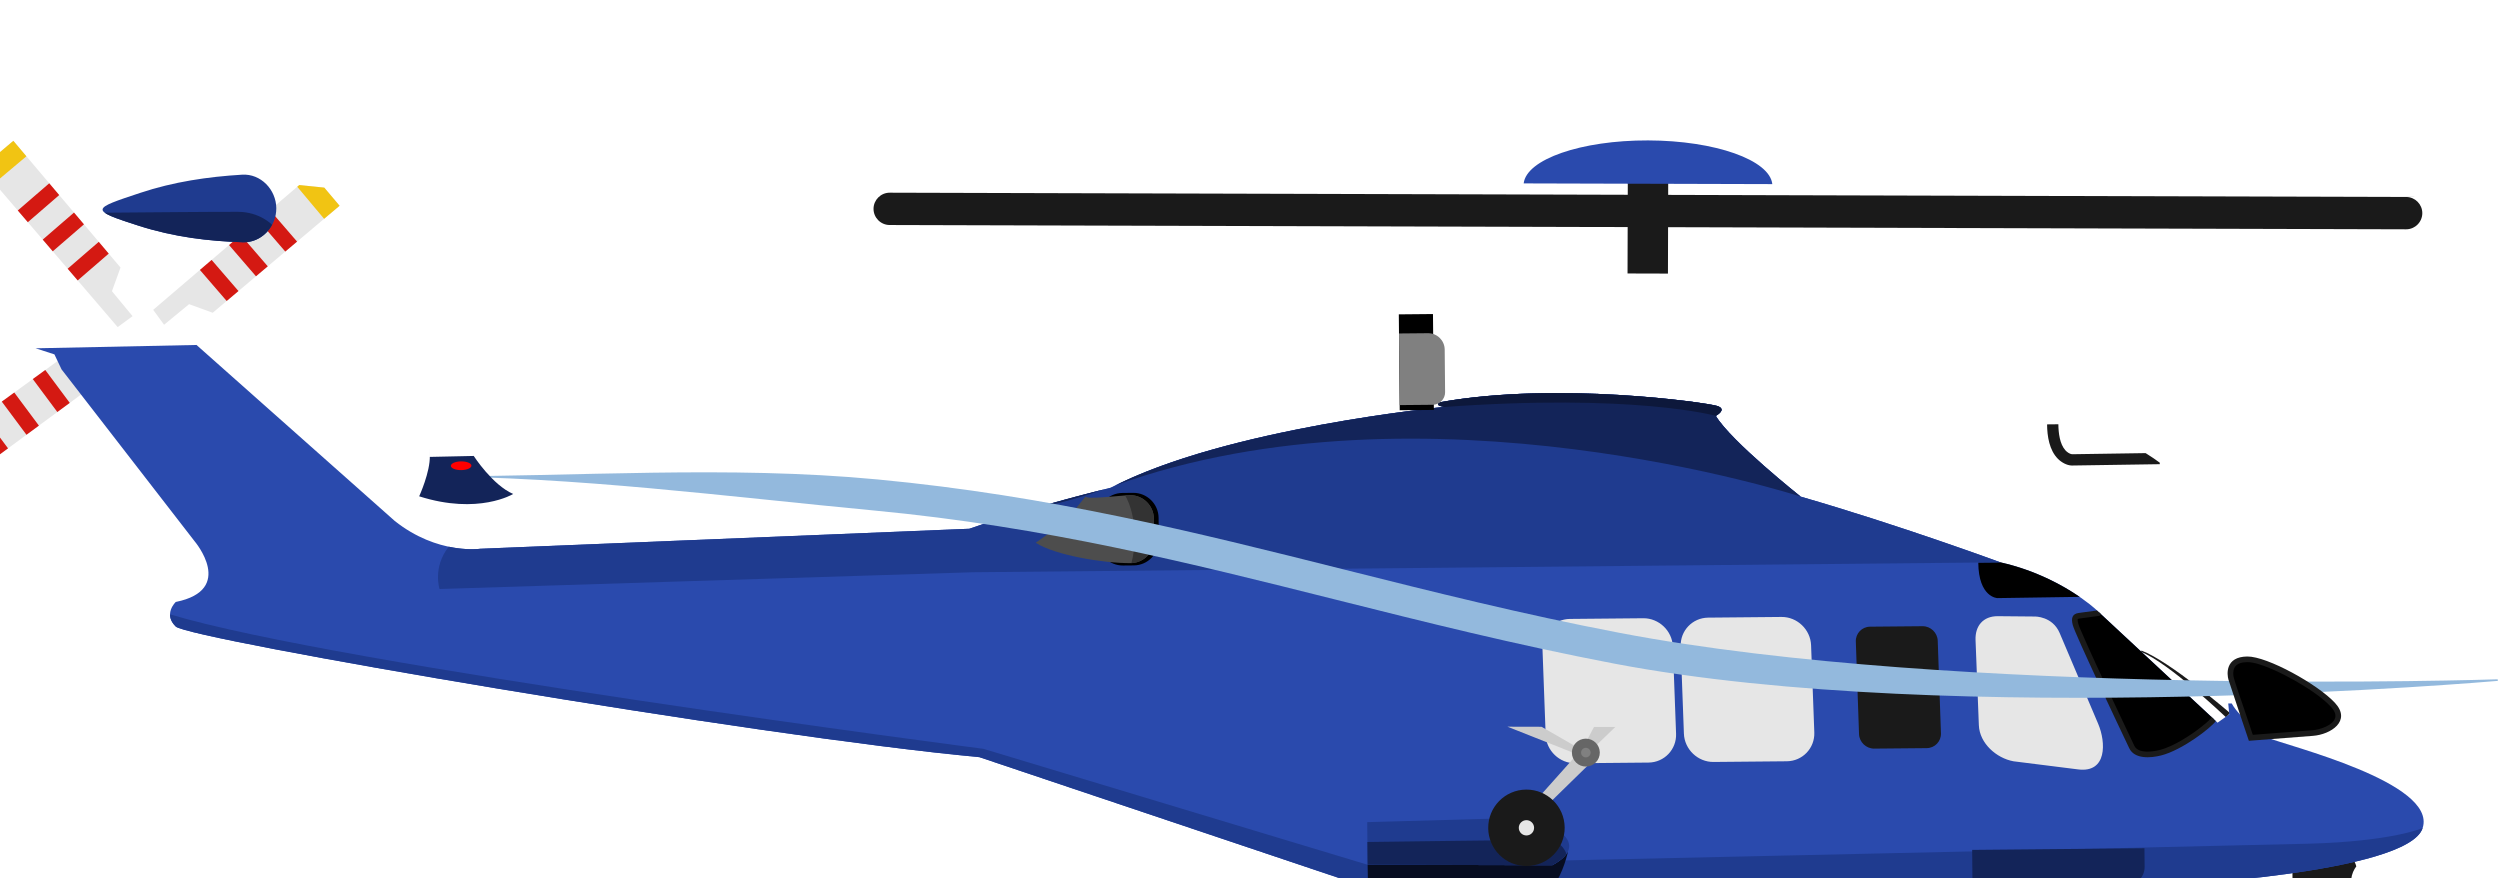
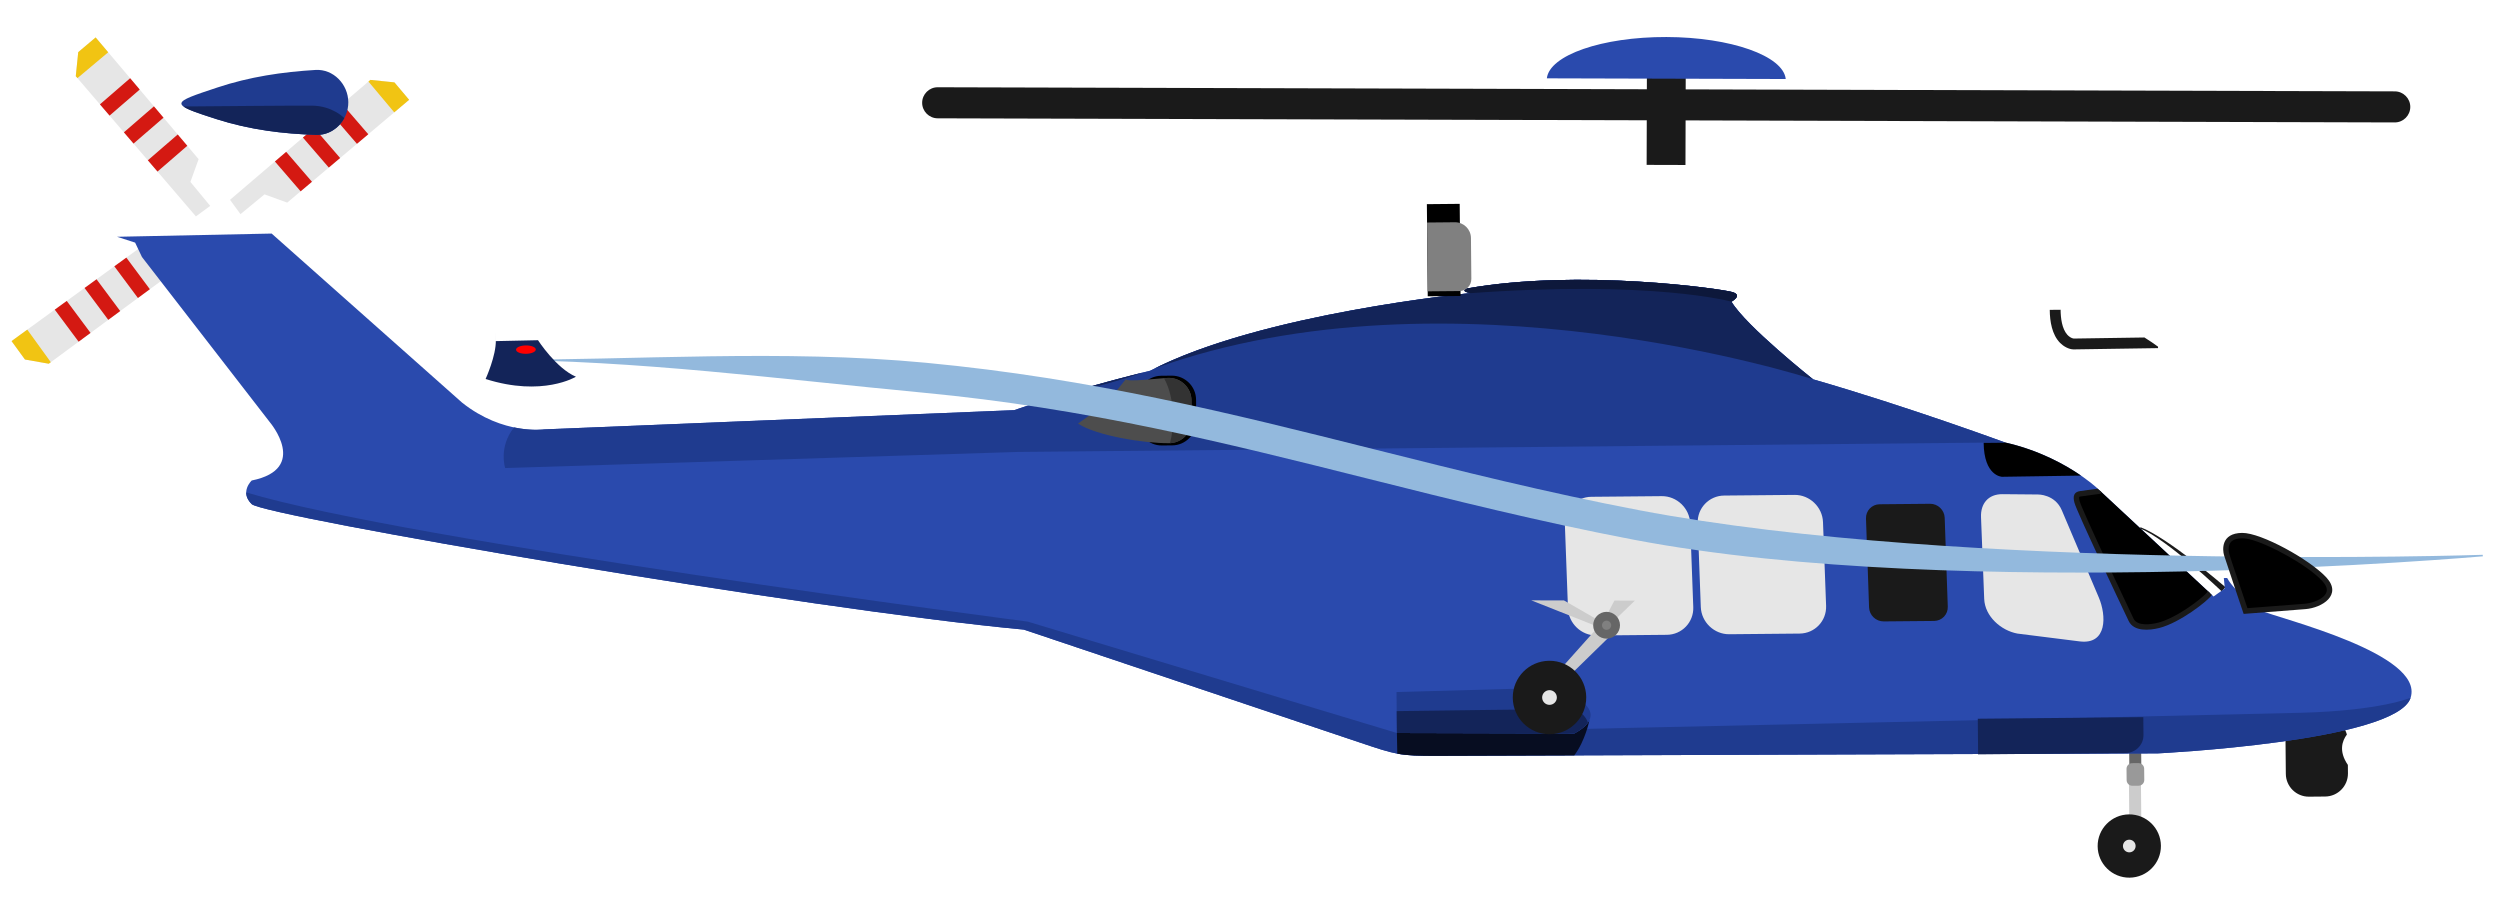
- <svg xmlns="http://www.w3.org/2000/svg" viewBox="0 0 638 224" width="638" height="224">
+ <svg xmlns="http://www.w3.org/2000/svg" viewBox="-22 26 664 238" width="664" height="238">
  <g transform="translate(-170 -232) translate(489 344) scale(-1 1) translate(-489 -344) translate(170 232)">
    <g transform="translate(19 35.2756)">
      <polygon points="203.57 5.193 193.257 5.222 193.34 34.545 203.653 34.516" fill="#1A1A1A" />
      <path d="M391.939,13.899 L4.941,14.993 C2.672,15 0.821,16.861 0.827,19.13 C0.834,21.399 2.695,23.25 4.964,23.243 L391.963,22.148 C394.231,22.142 396.082,20.28 396.076,18.012 C396.069,15.743 394.208,13.892 391.939,13.899" fill="#1A1A1A" />
      <path d="M198.4,0.557 C181.296,0.606 167.367,5.556 166.707,11.71 L230.157,11.53 C229.463,5.381 215.505,0.509 198.4,0.557" fill="#2A4AAD" />
      <polygon points="72.364 198.652 75.552 198.681 75.463 208.197 72.275 208.167" fill="#CCCCCC" />
      <path d="M75.513,210.054 C72.545,210.026 70.116,212.41 70.088,215.378 C70.061,218.346 72.444,220.774 75.412,220.802 C78.38,220.83 80.808,218.446 80.836,215.479 C80.864,212.51 78.481,210.082 75.513,210.054" fill="#808080" />
      <path d="M75.507,210.711 C72.902,210.687 70.77,212.779 70.745,215.384 C70.721,217.989 72.813,220.121 75.418,220.145 C78.023,220.169 80.155,218.077 80.179,215.472 C80.204,212.867 78.112,210.736 75.507,210.711 Z M75.492,212.28 C73.753,212.264 72.331,213.66 72.315,215.399 C72.299,217.137 73.694,218.559 75.433,218.575 C77.171,218.592 78.594,217.196 78.61,215.458 C78.626,213.719 77.23,212.297 75.492,212.28 Z" fill="#E6E6E6" />
      <path d="M75.541,207.026 C70.901,206.982 67.103,210.709 67.06,215.349 C67.016,219.99 70.743,223.787 75.384,223.831 C80.024,223.874 83.821,220.147 83.865,215.507 C83.908,210.866 80.181,207.069 75.541,207.026 Z M75.502,211.21 C73.173,211.189 71.267,213.059 71.245,215.388 C71.223,217.718 73.094,219.624 75.423,219.646 C77.752,219.668 79.658,217.797 79.68,215.468 C79.702,213.138 77.831,211.232 75.502,211.21 Z" fill="#1A1A1A" />
      <path d="M75.478,213.745 C74.549,213.737 73.788,214.483 73.78,215.412 C73.771,216.341 74.517,217.102 75.447,217.111 C76.376,217.119 77.136,216.373 77.145,215.444 C77.153,214.514 76.407,213.754 75.478,213.745" fill="#E6E6E6" />
      <polygon points="72.315 188.9 75.502 188.93 75.446 194.93 72.259 194.9" fill="#666666" />
      <path d="M73.022,193.407 L74.71,193.423 C75.535,193.431 76.204,194.112 76.196,194.937 L76.168,197.937 C76.16,198.762 75.479,199.43 74.654,199.423 L72.966,199.407 C72.141,199.399 71.473,198.718 71.48,197.893 L71.509,194.893 C71.516,194.068 72.197,193.399 73.022,193.407" fill="#999999" />
      <path d="M23.618,181.283 L27.93,181.324 C31.282,181.355 33.998,184.123 33.967,187.474 L33.884,196.286 C33.853,199.638 31.085,202.354 27.734,202.322 L23.421,202.282 C20.07,202.251 17.354,199.483 17.385,196.132 L17.406,193.883 C19.919,190.227 18.898,187.458 17.67,185.821 C18.368,183.195 20.784,181.256 23.618,181.283" fill="#1A1A1A" />
      <path d="M49.898,146.69 C49.941,146.651 65.294,133.452 72.488,130.747 L72.619,131.097 C65.7,133.698 50.956,147.75 50.913,147.79 L49.898,146.69 Z" fill="#1A1A1A" />
      <polygon points="637.935 81.314 634.373 86.211 628.055 87.327 588.578 58.239 591.077 54.241 597.816 59.025 603.676 56.403" fill="#E6E6E6" />
      <path d="M620.12,81.48 L616.95,79.144 L623.271,70.651 L626.456,72.967 L620.12,81.48 Z M612.244,75.677 L609.074,73.341 L615.358,64.898 L618.543,67.214 L612.244,75.677 Z M604.368,69.874 L601.198,67.538 L607.445,59.144 L610.63,61.46 L604.368,69.874 Z" fill="#D41912" />
      <polygon points="637.935 81.314 634.373 86.211 628.055 87.327 627.506 86.923 633.755 78.275" fill="#F1C413" />
      <polygon points="615.598 0.662 620.222 4.572 620.872 10.955 588.971 48.196 585.167 45.411 590.431 39.04 588.246 33.004" fill="#E6E6E6" />
      <path d="M614.46,18.441 L611.898,21.431 L603.891,14.505 L606.434,11.498 L614.46,18.441 Z M608.095,25.87 L605.534,28.861 L597.573,21.976 L600.116,18.968 L608.095,25.87 Z M601.731,33.3 L599.169,36.29 L591.255,29.445 L593.798,26.439 L601.731,33.3 Z" fill="#D41912" />
      <polygon points="615.598 0.662 620.222 4.572 620.872 10.955 620.429 11.473 612.261 4.608" fill="#F1C413" />
      <polygon points="532.336 17.233 536.241 12.605 542.623 11.945 579.907 43.796 577.127 47.604 570.749 42.349 564.715 44.542" fill="#E6E6E6" />
      <path d="M550.117,18.348 L553.111,20.906 L546.196,28.922 L543.185,26.383 L550.117,18.348 Z M557.555,24.702 L560.549,27.26 L553.674,35.23 L550.664,32.691 L557.555,24.702 Z M564.994,31.056 L567.987,33.614 L561.153,41.537 L558.143,38.998 L564.994,31.056 Z" fill="#D41912" />
      <polygon points="532.336 17.233 536.241 12.605 542.623 11.945 543.141 12.388 536.287 20.565" fill="#F1C413" />
      <path d="M67.917,190.827 C67.917,190.827 4.474,187.7 0.739,176.04 C-2.995,164.379 35.344,155.081 40.615,152.881 C40.615,152.881 47.458,148.022 49.462,144.244 L50.353,144.252 L50.093,147.016 L53.074,149.153 L84.096,120.286 C84.096,120.286 93.271,111.653 108.492,108.233 C108.492,108.233 134.271,98.725 159.465,91.46 C159.465,91.46 177.27,77.329 181.128,70.85 C181.128,70.85 178.049,69.18 180.823,68.315 C183.597,67.451 221.501,62.017 251.453,67.36 C251.453,67.36 253.274,68.081 250.457,68.57 C250.457,68.57 306.237,73.922 335.533,89.197 C335.533,89.197 354.428,93.687 371.623,99.661 L496.456,104.769 C496.456,104.769 507.316,106.371 518.273,97.661 L568.852,52.758 L609.909,53.611 L605.112,55.162 L603.294,58.989 L569.319,102.876 C569.319,102.876 558.796,115.247 574.143,118.344 C574.143,118.344 577.442,121.422 574.131,124.626 C570.82,127.829 425.921,152.674 369.056,157.953 C339.378,167.926 309.7,177.899 280.023,187.873 C270.266,191.151 269.344,191.518 259.052,191.483 L67.917,190.827 Z" fill="#2A4AAD" />
      <path d="M67.917,190.827 C67.917,190.827 4.474,187.7 0.739,176.04 C0.739,176.04 8.542,179.458 29.725,180.031 C50.909,180.605 269.986,185.409 269.986,185.409 L368.03,155.825 C368.03,155.825 533.353,134.335 575.606,121.499 C575.623,122.448 575.264,123.529 574.131,124.626 C570.82,127.829 425.921,152.674 369.056,157.953 C339.378,167.926 309.7,177.899 280.023,187.873 C270.266,191.151 269.344,191.518 259.052,191.483 L67.917,190.827 Z" fill="#1F3B8F" />
      <path d="M269.88,190.894 C267.098,191.414 264.288,191.501 259.052,191.483 L222.879,191.359 C219.933,187.49 218.834,181.961 218.834,181.961 L218.838,181.961 C219.365,183.111 220.613,184.314 222.826,185.529 L269.986,185.409 L269.88,190.894 Z" fill="#070D21" />
      <path d="M54.07,148.226 L83.324,121.004 L83.341,121.022 L83.513,121.194 L88.405,121.862 C89.733,122.044 89.625,122.951 89.333,124.055 C89.174,124.658 88.824,125.419 88.579,125.998 C88.049,127.252 87.494,128.497 86.935,129.739 C85.378,133.202 83.777,136.649 82.17,140.09 C79.792,145.183 77.389,150.264 74.978,155.341 C73.788,157.848 69.859,157.368 67.675,156.819 C65.696,156.322 63.652,155.297 61.893,154.274 C60.139,153.254 58.424,152.087 56.828,150.832 C56.072,150.237 54.659,149.114 54.114,148.326 C54.096,148.299 54.082,148.265 54.07,148.226" fill="#000000" />
      <path d="M53.522,148.737 L54.77,147.574 C54.755,147.747 54.754,147.894 54.772,148.007 C55.31,148.715 56.619,149.751 57.274,150.266 C58.842,151.5 60.53,152.648 62.255,153.652 C63.952,154.639 65.94,155.641 67.851,156.121 C69.628,156.568 73.335,157.123 74.328,155.032 C76.738,149.956 79.14,144.877 81.518,139.785 C83.123,136.347 84.722,132.904 86.279,129.443 C86.835,128.207 87.388,126.966 87.916,125.717 C88.145,125.175 88.488,124.435 88.638,123.871 C88.692,123.663 88.864,122.907 88.749,122.703 C88.675,122.635 88.4,122.588 88.308,122.576 L83.174,121.874 L82.831,121.53 L82.796,121.495 L83.852,120.514 L88.503,121.149 C90.189,121.379 90.486,122.511 90.03,124.239 C89.377,126.709 78.007,150.642 75.629,155.65 C74.26,158.532 70.129,158.179 67.5,157.518 C62.075,156.154 54.681,150.41 53.522,148.737" fill="#1A1A1A" />
      <path d="M88.279,117.043 C92.38,114.227 99.343,110.289 108.492,108.233 L114.144,108.288 C114.073,117.227 109.267,117.361 109.267,117.361 L88.279,117.043 Z" fill="#000000" />
      <path d="M108.492,108.233 C108.492,108.233 134.271,98.725 159.465,91.46 C159.465,91.46 177.27,77.329 181.128,70.85 C181.128,70.85 178.049,69.18 180.823,68.315 C183.597,67.451 221.501,62.017 251.453,67.36 C251.453,67.36 253.274,68.081 250.457,68.57 C250.457,68.57 306.237,73.922 335.533,89.197 C335.533,89.197 354.428,93.687 371.623,99.661 L496.456,104.769 C496.456,104.769 499.725,105.251 504.485,104.248 C508.651,109.506 506.827,115.04 506.827,115.04 L370.736,110.764 L108.492,108.233 Z" fill="#1F3B8F" />
      <path d="M159.465,91.46 C159.465,91.46 177.27,77.329 181.128,70.85 C181.128,70.85 178.049,69.18 180.823,68.315 C183.597,67.451 221.501,62.017 251.453,67.36 C251.453,67.36 253.274,68.081 250.457,68.57 C250.457,68.57 304.721,73.778 334.315,88.578 C255.59,60.194 159.465,91.46 159.465,91.46 Z M337.376,89.647 C340.631,90.455 347.857,92.299 356.263,94.772 C350.725,93.739 344.447,92.066 337.376,89.647 Z" fill="#132459" />
      <path d="M181.128,70.85 C181.128,70.85 178.049,69.18 180.823,68.315 C183.597,67.451 221.501,62.017 251.453,67.36 C251.453,67.36 253.274,68.081 250.457,68.57 C250.457,68.57 250.735,68.597 251.246,68.65 C201.99,65.015 181.128,70.85 181.128,70.85" fill="#0D183B" />
      <path d="M104.942,157.581 C108.609,156.894 112.405,153.669 112.557,149.749 L113.402,128.004 C113.512,125.181 112.031,123.387 109.135,123.413 L99.671,123.5 C99.085,123.49 98.26,123.693 97.721,123.898 C96.305,124.439 95.294,125.432 94.701,126.83 L84.876,149.995 C84.469,150.956 84.165,151.985 83.977,153.012 C83.666,154.706 83.552,157.267 84.753,158.669 C85.665,159.734 87.161,159.814 88.457,159.652 L104.942,157.581 Z" fill="#000000" />
      <path d="M93.376,126.268 L83.551,149.432 C81.529,154.199 81.274,162.004 88.637,161.08 L105.163,159.004 C109.533,158.206 113.818,154.406 113.996,149.805 L114.841,128.06 C114.979,124.501 112.928,121.938 109.121,121.974 L99.698,122.061 C99.698,122.061 95.198,121.971 93.376,126.268 Z M104.718,156.158 C107.702,155.58 110.993,152.911 111.118,149.693 L111.963,127.948 C112.041,125.947 111.208,124.834 109.148,124.853 L99.685,124.941 L99.658,124.94 C98.071,124.952 96.642,125.943 96.027,127.392 L86.202,150.557 C85.835,151.421 85.562,152.349 85.393,153.271 C85.176,154.454 84.994,156.737 85.847,157.733 C86.391,158.368 87.54,158.316 88.278,158.223 L104.718,156.158 Z" fill="#E6E6E6" />
      <path d="M128.344,125.249 L141.749,125.375 C143.416,125.39 144.732,126.766 144.674,128.432 L143.856,152.051 C143.798,153.717 142.388,155.067 140.721,155.052 L127.316,154.926 C125.649,154.91 124.333,153.535 124.391,151.868 L125.209,128.25 C125.267,126.584 126.677,125.233 128.344,125.249" fill="#000000" />
      <path d="M128.369,124.53 L141.774,124.655 C143.837,124.674 145.466,126.377 145.394,128.439 L144.576,152.058 C144.504,154.12 142.759,155.791 140.696,155.772 L127.29,155.646 C125.228,155.626 123.599,153.924 123.67,151.862 L124.489,128.244 C124.56,126.181 126.306,124.51 128.369,124.53 Z M128.32,125.968 L141.725,126.094 C142.996,126.106 143.999,127.155 143.955,128.425 L143.136,152.043 C143.093,153.314 142.017,154.344 140.746,154.332 L127.341,154.206 C126.07,154.194 125.067,153.145 125.111,151.875 L125.929,128.256 C125.973,126.986 127.049,125.957 128.32,125.968 Z" fill="#1A1A1A" />
      <path d="M164.318,123.608 L183.02,123.784 C186.237,123.814 188.772,126.47 188.652,129.686 L187.827,151.945 C187.708,155.161 184.979,157.767 181.762,157.737 L163.059,157.562 C159.842,157.532 157.308,154.876 157.427,151.66 L158.252,129.401 C158.371,126.185 161.101,123.578 164.318,123.608" fill="#000000" />
      <path d="M164.371,122.169 L183.074,122.344 C187.082,122.382 190.241,125.692 190.092,129.699 L189.267,151.958 C189.118,155.966 185.717,159.214 181.708,159.177 L163.005,159.001 C158.997,158.964 155.839,155.654 155.987,151.646 L156.812,129.387 C156.961,125.379 160.362,122.131 164.371,122.169 Z M164.265,125.048 L182.967,125.223 C185.392,125.246 187.303,127.248 187.213,129.672 L186.387,151.931 C186.298,154.355 184.24,156.32 181.815,156.297 L163.113,156.122 C160.688,156.099 158.778,154.097 158.868,151.673 L159.692,129.414 C159.782,126.99 161.84,125.025 164.265,125.048 Z" fill="#E6E6E6" />
      <path d="M199.596,123.939 L218.299,124.115 C221.516,124.145 224.05,126.8 223.931,130.017 L223.106,152.275 C222.986,155.492 220.257,158.098 217.04,158.068 L198.338,157.893 C195.121,157.862 192.587,155.206 192.706,151.99 L193.531,129.731 C193.65,126.516 196.379,123.909 199.596,123.939" fill="#000000" />
      <path d="M199.649,122.5 L218.352,122.675 C222.361,122.713 225.519,126.022 225.37,130.03 L224.545,152.289 C224.397,156.297 220.995,159.545 216.987,159.507 L198.284,159.332 C194.275,159.294 191.117,155.985 191.266,151.977 L192.09,129.718 C192.239,125.71 195.641,122.462 199.649,122.5 Z M199.543,125.379 L218.246,125.554 C220.671,125.577 222.581,127.579 222.491,130.003 L221.666,152.262 C221.576,154.686 219.519,156.651 217.094,156.628 L198.391,156.453 C195.966,156.43 194.056,154.428 194.146,152.004 L194.971,129.745 C195.061,127.321 197.118,125.356 199.543,125.379 Z" fill="#E6E6E6" />
      <path d="M222.826,185.529 L269.986,185.409 L270.088,174.533 L232.783,173.497 C225.573,173.297 211.413,179.263 222.826,185.529" fill="#1F3B8F" />
      <path d="M222.826,185.529 L269.986,185.409 L270.041,179.599 C263.732,179.513 228.254,179.032 224.412,179.082 C220.192,179.136 219.246,182.662 219.246,182.662 L219.246,182.665 C219.908,183.598 221.061,184.56 222.826,185.529" fill="#132459" />
      <path d="M71.736,181.205 L115.703,181.617 L115.615,191.086 L76.381,190.718 C73.778,190.693 71.667,188.543 71.692,185.939 L71.736,181.205 Z" fill="#132459" />
      <path d="M329.814,90.499 L332.573,90.525 C336.109,90.558 338.974,93.478 338.941,97.013 L338.888,102.676 C338.855,106.211 335.935,109.077 332.4,109.044 L329.64,109.018 C326.105,108.985 323.239,106.065 323.272,102.529 L323.325,96.867 C323.358,93.331 326.278,90.466 329.814,90.499" fill="#000000" />
      <path d="M329.449,108.343 L329.452,108.343 C329.777,108.402 330.112,108.434 330.454,108.437 C337.14,108.5 349.929,106.406 354.671,103.227 L347.127,97.812 L341.937,91.388 C342.069,92.339 332.651,91.113 330.616,91.094 C327.305,91.063 324.57,93.747 324.539,97.058 L324.49,102.361 C324.462,105.33 326.616,107.834 329.449,108.343 L329.449,108.343 Z" fill="#4D4D4D" />
      <path d="M329.449,108.343 L329.452,108.343 C329.717,108.391 329.989,108.421 330.266,108.433 C329.717,106.411 329.414,104.06 329.437,101.553 C329.476,97.374 330.416,93.645 331.861,91.164 C331.332,91.124 330.901,91.097 330.616,91.094 C327.305,91.063 324.57,93.747 324.539,97.058 L324.49,102.361 C324.462,105.33 326.616,107.834 329.449,108.343 L329.449,108.343 Z" fill="#333333" />
    </g>
    <polygon points="272.304 80.143 281.023 80.225 280.794 104.693 272.075 104.611" fill="#000000" />
    <path d="M273.571,85.031 L280.977,85.1 L280.806,103.38 L272.368,103.302 C270.615,103.285 269.195,101.837 269.211,100.084 L269.313,89.209 C269.335,86.889 271.251,85.009 273.571,85.031" fill="#808080" />
    <path d="M576.195,44.577 C584.982,45.106 593.692,46.388 602.246,49.232 C614.534,53.317 615.393,53.524 602.488,57.645 C593.534,60.504 584.748,61.551 576.033,61.826 C571.292,61.976 567.445,57.864 567.489,53.121 C567.489,53.121 567.489,53.121 567.489,53.121 C567.534,48.377 571.459,44.292 576.195,44.577" fill="#1F3B8F" />
    <path d="M611.276,54.283 C610.152,55.131 607.263,56.12 602.488,57.645 C593.534,60.504 584.748,61.551 576.033,61.826 C572.815,61.928 570.009,60.066 568.552,57.376 C568.577,57.351 571.668,54.099 577.178,54.057 C581.675,54.023 603.328,54.212 611.276,54.283" fill="#132459" />
    <path d="M86.829,118.076 C87.792,117.364 88.999,116.526 90.436,115.636 L109.231,115.921 C109.832,115.864 110.522,115.352 110.904,114.929 C112.355,113.323 112.687,110.47 112.705,108.273 L115.585,108.301 C115.561,111.347 115.007,114.896 112.814,117.099 C111.943,117.975 110.577,118.767 109.305,118.801 L109.276,118.802 L86.825,118.461 L86.829,118.076 Z" fill="#1A1A1A" />
    <polygon points="235.955 192.982 246.207 204.469 243.337 205.661 232.049 194.633" fill="#CCCCCC" />
    <polygon points="253.301 185.451 233.74 193.2 225.772 185.521 231.208 185.507 234.311 191.398 244.602 185.473" fill="#CCCCCC" />
    <path d="M233.325,188.504 C235.292,188.523 236.872,190.132 236.854,192.1 C236.835,194.067 235.226,195.647 233.258,195.629 C231.291,195.61 229.71,194 229.729,192.033 C229.747,190.066 231.357,188.485 233.325,188.504" fill="#666666" />
    <path d="M233.303,190.848 C233.976,190.854 234.516,191.405 234.51,192.078 C234.504,192.751 233.953,193.291 233.28,193.285 C232.607,193.279 232.067,192.728 232.073,192.055 C232.079,191.382 232.63,190.842 233.303,190.848" fill="#808080" />
    <path d="M248.511,205.018 C245.065,204.985 242.245,207.753 242.212,211.199 C242.18,214.645 244.948,217.465 248.394,217.497 C251.84,217.53 254.66,214.762 254.692,211.316 C254.724,207.87 251.957,205.05 248.511,205.018" fill="#808080" />
    <path d="M248.504,205.78 C245.479,205.752 243.004,208.181 242.975,211.206 C242.947,214.231 245.376,216.706 248.401,216.734 C251.426,216.763 253.901,214.333 253.929,211.309 C253.958,208.284 251.528,205.809 248.504,205.78 Z M248.486,207.603 C246.468,207.584 244.817,209.205 244.798,211.223 C244.779,213.242 246.399,214.893 248.418,214.912 C250.436,214.931 252.088,213.31 252.107,211.292 C252.126,209.273 250.505,207.622 248.486,207.603 Z" fill="#E6E6E6" />
    <path d="M248.544,201.501 C243.155,201.451 238.746,205.778 238.696,211.166 C238.646,216.554 242.973,220.963 248.361,221.013 C253.749,221.064 258.158,216.737 258.208,211.349 C258.259,205.961 253.932,201.552 248.544,201.501 Z M248.498,206.36 C245.793,206.335 243.58,208.507 243.555,211.211 C243.53,213.916 245.702,216.129 248.406,216.155 C251.111,216.18 253.324,214.008 253.349,211.303 C253.375,208.599 251.203,206.386 248.498,206.36 Z" fill="#1A1A1A" />
    <path d="M248.47,209.304 C247.392,209.294 246.509,210.16 246.498,211.239 C246.488,212.318 247.355,213.201 248.434,213.211 C249.513,213.221 250.396,212.355 250.406,211.276 C250.416,210.197 249.549,209.314 248.47,209.304" fill="#E6E6E6" />
    <path d="M0.598,173.355 C0.996,173.379 138.713,177.936 224.7,161.501 C249.475,156.768 272.416,151.009 295.071,145.322 C332.887,135.829 369.911,126.534 414.056,122.352 C452.249,118.735 490.817,121.648 529.167,121.588 C491.08,121.648 452.726,126.704 414.794,130.297 C371.231,134.424 334.507,143.643 296.998,153.059 C274.297,158.758 251.308,164.529 226.19,169.327 C139.169,185.961 0.945,173.785 0.544,173.761 L0.598,173.355 Z" fill="#93B9DD" />
    <path d="M507.03,126.06 C507.03,126.06 515.887,131.486 531.026,126.659 C531.026,126.659 528.178,120.445 528.311,116.274 C528.444,112.103 528.306,116.601 528.306,116.601 L517.106,116.357 C517.106,116.357 512.302,123.812 507.03,126.06" fill="#132459" />
    <path d="M520.327,117.745 C521.777,117.759 522.947,118.268 522.941,118.883 C522.936,119.498 521.755,119.985 520.306,119.972 C518.856,119.958 517.686,119.449 517.692,118.834 C517.697,118.219 518.877,117.732 520.327,117.745" fill="#FF0000" />
    <path d="M63.586,188.292 C64.406,185.854 65.227,183.417 66.045,180.978 C66.898,178.433 67.849,175.807 68.609,173.239 C68.873,172.345 68.869,171.159 68.513,170.295 C67.84,168.664 66.074,168.274 64.472,168.259 C61.147,168.228 55.058,171.328 52.182,172.952 C49.1,174.693 45.069,177.244 42.658,179.847 C38.804,184.009 43.941,186.772 47.754,187.067 L63.586,188.292 Z" fill="#000000" />
    <path d="M64.09,189.053 L47.699,187.785 C43.212,187.439 37.827,184.006 42.13,179.358 C46.513,174.625 59.398,167.491 64.479,167.539 C70.198,167.592 69.686,172.135 69.299,173.444 C68.912,174.753 64.09,189.053 64.09,189.053 Z M63.082,187.53 C63.843,185.27 64.604,183.011 65.362,180.749 C66.213,178.212 67.161,175.595 67.918,173.035 C68.135,172.3 68.141,171.28 67.847,170.57 C67.3,169.243 65.742,168.991 64.465,168.979 C61.315,168.949 55.266,172.037 52.536,173.579 C49.526,175.279 45.541,177.794 43.186,180.336 C42.502,181.075 41.745,182.153 42.072,183.218 C42.669,185.164 45.969,186.207 47.81,186.35 L63.082,187.53 Z" fill="#1A1A1A" />
  </g>
</svg>
